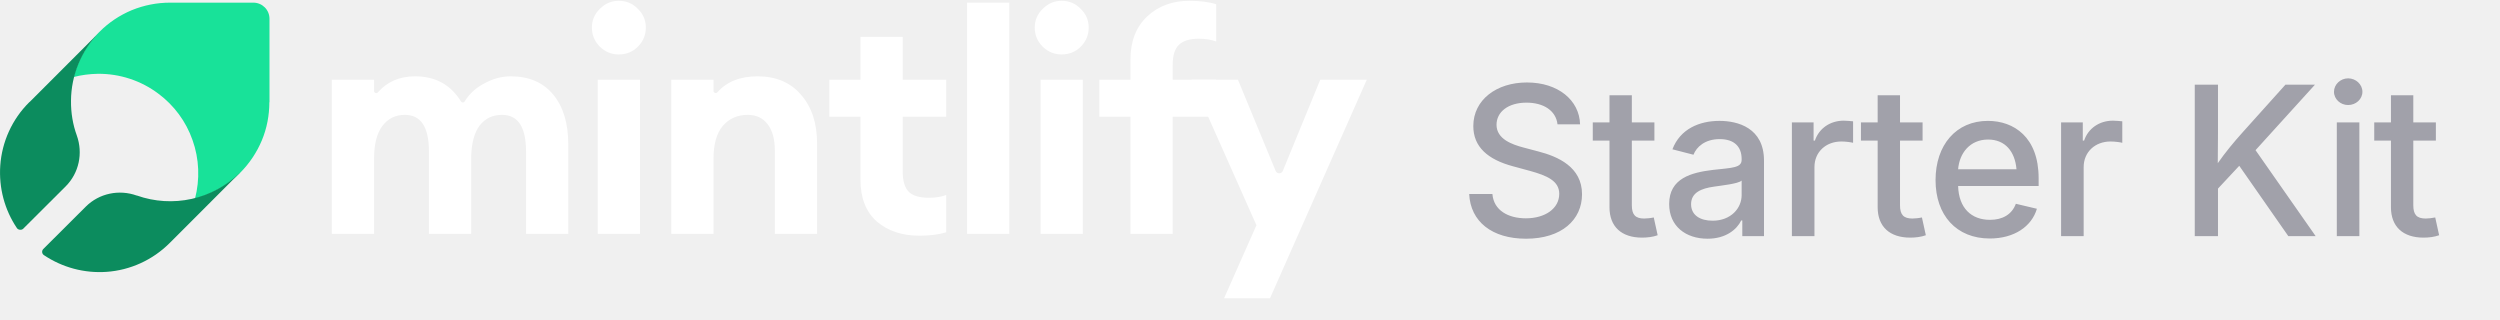
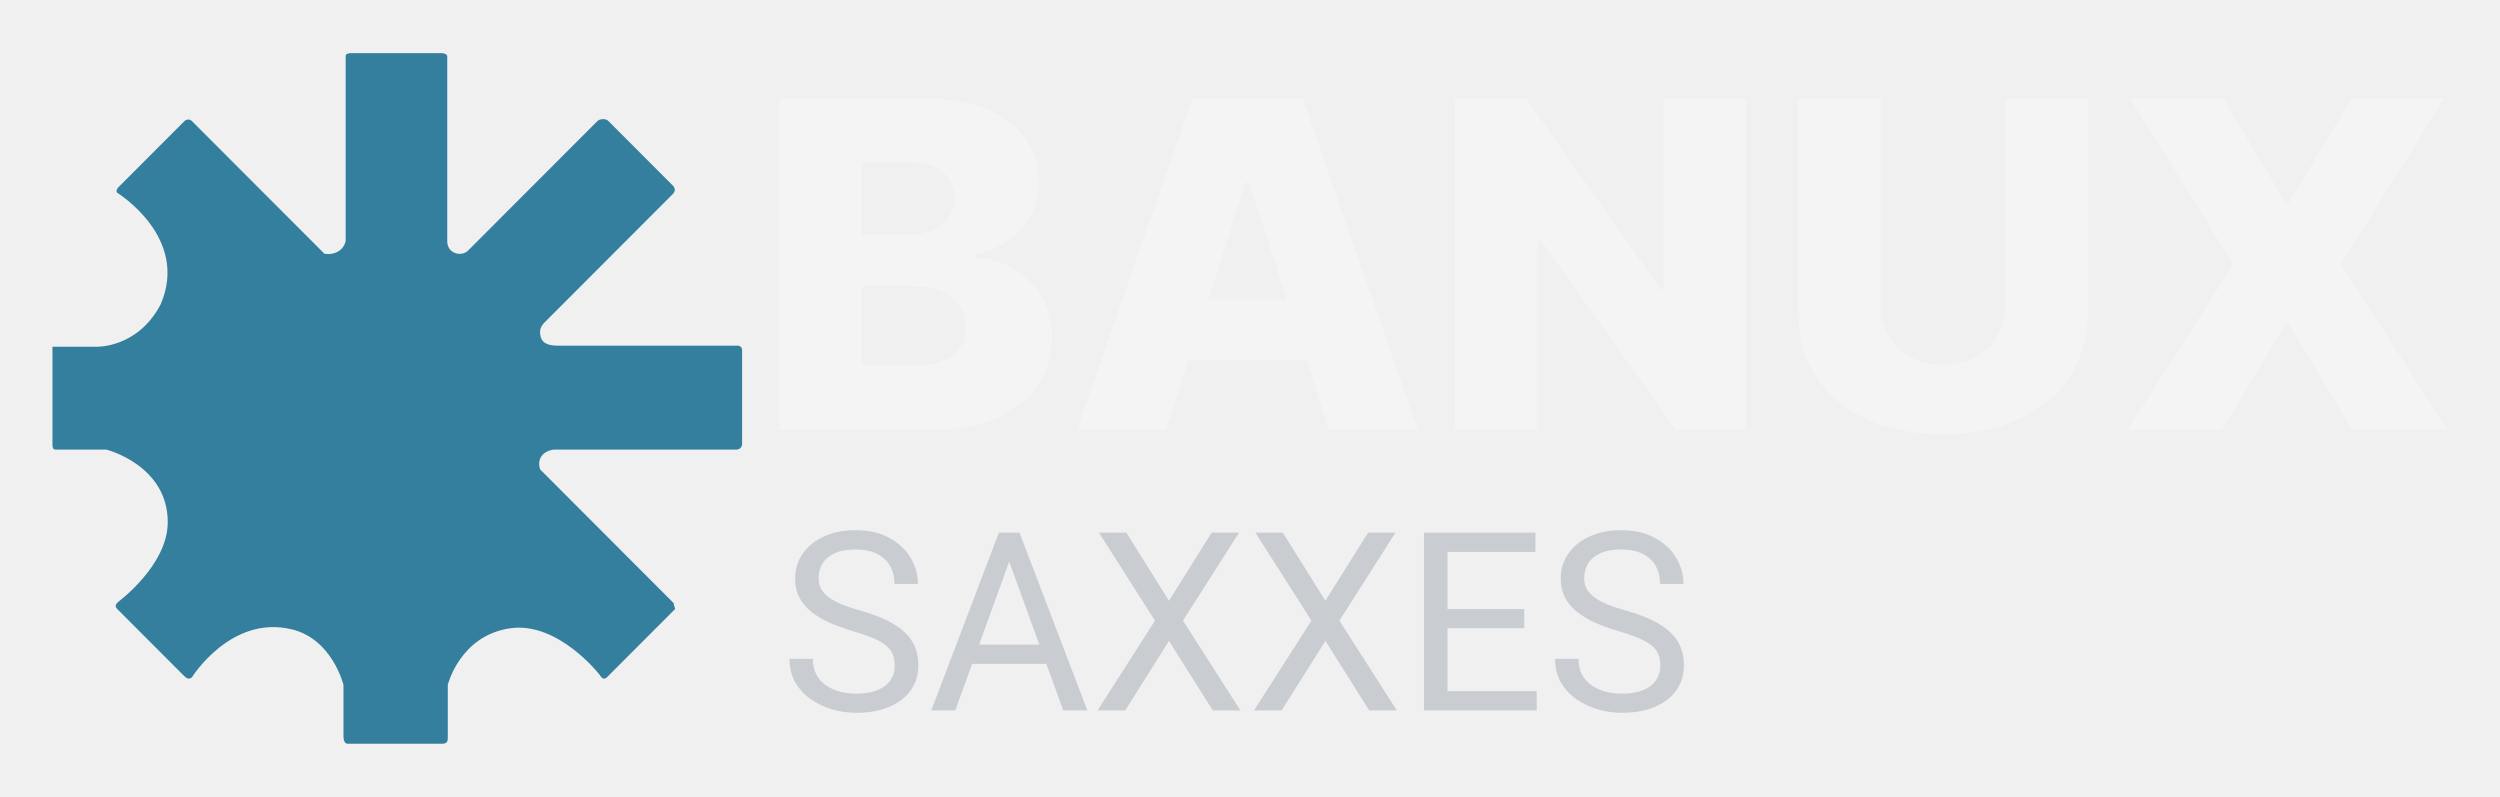
- <svg xmlns="http://www.w3.org/2000/svg" width="180" height="23" viewBox="0 0 180 23" fill="none">
-   <path d="M91.44 21.476H88.133L90.464 16.216L85.802 5.74H89.132L91.847 12.307C91.943 12.536 92.268 12.536 92.362 12.306L95.058 5.74H98.409L91.44 21.476Z" fill="white" />
-   <path d="M81.393 16.837V8.403H79.152V5.74H81.393V4.297C81.393 2.98 81.792 1.944 82.592 1.19C83.391 0.435 84.404 0.058 85.633 0.058C86.387 0.058 87.031 0.139 87.564 0.302V2.988C87.208 2.854 86.794 2.788 86.32 2.788C85.655 2.788 85.174 2.936 84.878 3.232C84.582 3.513 84.434 3.994 84.434 4.674V5.74H87.564V8.403H84.434V16.837H81.393Z" fill="white" />
-   <path d="M76.433 3.92C75.915 3.92 75.463 3.735 75.079 3.365C74.694 2.98 74.502 2.521 74.502 1.989C74.502 1.456 74.694 1.005 75.079 0.635C75.463 0.25 75.915 0.058 76.433 0.058C76.98 0.058 77.438 0.25 77.809 0.635C78.193 1.005 78.386 1.456 78.386 1.989C78.386 2.521 78.193 2.98 77.809 3.365C77.438 3.735 76.98 3.92 76.433 3.92ZM74.924 16.837V5.74H77.964V16.837H74.924Z" fill="white" />
-   <path d="M69.628 16.837V0.191H72.669V16.837H69.628Z" fill="white" />
-   <path d="M66.194 16.97C64.951 16.97 63.93 16.63 63.131 15.949C62.347 15.254 61.955 14.255 61.955 12.953V8.403H59.713V5.74H61.955V2.655H64.995V5.74H68.125V8.403H64.995V12.354C64.995 13.034 65.143 13.523 65.439 13.819C65.735 14.1 66.216 14.24 66.882 14.24C67.355 14.24 67.769 14.174 68.125 14.04V16.726C67.592 16.889 66.948 16.97 66.194 16.97Z" fill="white" />
-   <path d="M48.332 16.837V5.74H51.373V6.551C51.373 6.688 51.559 6.748 51.65 6.646C52.328 5.879 53.293 5.495 54.546 5.495C55.878 5.495 56.921 5.939 57.676 6.827C58.445 7.7 58.83 8.869 58.83 10.334V16.837H55.789V10.844C55.789 10.03 55.619 9.402 55.279 8.958C54.939 8.499 54.458 8.27 53.836 8.27C53.096 8.27 52.497 8.536 52.038 9.069C51.594 9.601 51.373 10.386 51.373 11.421V16.837H48.332Z" fill="white" />
-   <path d="M44.547 3.92C44.029 3.92 43.578 3.735 43.193 3.365C42.809 2.98 42.616 2.521 42.616 1.989C42.616 1.456 42.809 1.005 43.193 0.635C43.578 0.25 44.029 0.058 44.547 0.058C45.095 0.058 45.553 0.25 45.923 0.635C46.308 1.005 46.5 1.456 46.5 1.989C46.5 2.521 46.308 2.98 45.923 3.365C45.553 3.735 45.095 3.92 44.547 3.92ZM43.038 16.837V5.74H46.079V16.837H43.038Z" fill="white" />
-   <path d="M37.875 16.837V10.911C37.875 9.15 37.298 8.27 36.144 8.27C35.478 8.27 34.945 8.521 34.546 9.024C34.161 9.527 33.954 10.275 33.924 11.266V16.837H30.884V10.911C30.884 9.15 30.306 8.27 29.152 8.27C28.472 8.27 27.932 8.536 27.532 9.069C27.133 9.601 26.933 10.386 26.933 11.421V16.837H23.892V5.74H26.933V6.559C26.933 6.695 27.116 6.755 27.206 6.652C27.878 5.881 28.771 5.495 29.885 5.495C31.349 5.495 32.452 6.1 33.193 7.309C33.252 7.404 33.395 7.403 33.454 7.307C33.774 6.78 34.219 6.361 34.79 6.05C35.441 5.68 36.099 5.495 36.765 5.495C38.082 5.495 39.103 5.932 39.828 6.805C40.553 7.678 40.916 8.876 40.916 10.4V16.837H37.875Z" fill="white" />
-   <path d="M19.403 7.362V1.35C19.403 0.705 18.879 0.191 18.244 0.191H12.235C11.291 0.191 10.357 0.378 9.487 0.733C8.618 1.098 7.824 1.621 7.16 2.295L7.114 2.341C6.235 3.23 5.609 4.333 5.291 5.548C5.861 5.399 6.45 5.324 7.039 5.314C8.609 5.296 10.151 5.801 11.403 6.745C12.534 7.586 13.394 8.746 13.861 10.083C14.347 11.438 14.403 12.916 14.039 14.309C15.244 13.991 16.356 13.364 17.244 12.486L17.291 12.439C17.954 11.775 18.487 10.98 18.851 10.111C19.216 9.241 19.393 8.306 19.393 7.362H19.403Z" fill="#18E299" />
-   <path d="M5.112 7.26C5.121 5.416 5.857 3.646 7.151 2.324L2.151 7.326C2.133 7.344 2.114 7.354 2.095 7.372C0.876 8.583 0.14 10.204 0.019 11.918C-0.092 13.52 0.327 15.103 1.22 16.426C1.306 16.552 1.537 16.593 1.667 16.472L4.73 13.417C5.689 12.458 5.987 11.033 5.531 9.757C5.242 8.965 5.103 8.117 5.112 7.26Z" fill="#0C8C5E" />
-   <path d="M17.262 12.44C16.303 13.38 15.102 14.032 13.799 14.321C12.486 14.61 11.127 14.526 9.861 14.079C9.861 14.079 9.851 14.079 9.842 14.079C8.567 13.622 7.142 13.921 6.183 14.871L3.12 17.926C2.99 18.056 3.009 18.27 3.167 18.373C4.489 19.258 6.072 19.686 7.673 19.574C9.386 19.453 10.997 18.717 12.216 17.497L12.263 17.451L17.262 12.449V12.44Z" fill="#0C8C5E" />
-   <text x="105" y="17" font-family="Inter, ui-sans-serif, system-ui, -apple-system, sans-serif" font-size="15" font-weight="500" fill="#A1A1AA" letter-spacing="-0.01em">Starter Kit</text>
+ <svg xmlns="http://www.w3.org/2000/svg" width="1600" height="510" viewBox="-12 -12 572 182" fill="none" preserveAspectRatio="xMidYMid meet">
+   <path d="M67.087 0.726C67.087 0.126 67.715 0 68.343 0H89.073C89.826 0 90.329 0.377 90.329 0.726V43.022C90.329 45.916 93.595 46.67 95.103 45.161L124.752 15.473C125.38 14.97 126.636 14.97 127.139 15.473L141.963 30.317C142.591 30.946 142.466 31.701 141.963 32.204L112.691 61.514C111.567 62.647 111.404 63.511 111.686 64.785C112.085 66.586 113.822 66.924 115.706 66.924H156.788C157.416 66.924 157.793 67.427 157.793 67.93V89.441C157.793 90.196 157.165 90.699 156.536 90.699H114.953C113.571 90.699 110.555 91.831 111.567 95.228L142.095 125.796L142.466 127.18L126.762 142.904C126.008 143.408 125.631 142.904 125.129 142.15C125.129 142.15 115.706 130.036 104.776 131.583C93.218 133.218 90.454 144.54 90.454 144.54V156.742C90.454 157.623 90.078 158 89.198 158H67.528C66.836 158 66.585 157.119 66.585 156.365V144.54C66.585 144.54 64.072 134.099 54.775 131.834C40.83 128.438 31.91 142.815 31.91 142.815C31.157 143.408 30.654 143.03 29.9 142.275L14.825 127.18C14.196 126.551 14.448 126.048 15.201 125.419C15.201 125.419 26.383 117.116 26.383 107.304C26.383 94.221 12.312 90.699 12.312 90.699H0.653C0.126 90.699 0 90.196 0 89.567V67.175H10.05C10.05 67.175 19.473 67.553 24.749 57.489C31.408 42.142 14.831 31.952 14.831 31.952C14.573 31.701 14.573 31.198 15.201 30.569L30.277 15.473C30.78 15.095 31.408 15.095 31.845 15.473L62.188 45.855C63.067 46.167 66.333 46.041 67.087 43.022V0.726Z" fill="#347F9E" />
+   <path d="M166.319 86.209V10.352H198.97C204.832 10.352 209.739 11.154 213.69 12.759C217.666 14.364 220.648 16.611 222.636 19.501C224.65 22.39 225.657 25.736 225.657 29.538C225.657 32.428 225.032 35.008 223.783 37.28C222.534 39.527 220.814 41.391 218.622 42.873C216.43 44.354 213.893 45.391 211.013 45.984V46.725C214.174 46.873 217.092 47.7 219.769 49.206C222.47 50.713 224.637 52.812 226.268 55.503C227.9 58.17 228.715 61.331 228.715 64.986C228.715 69.06 227.645 72.702 225.504 75.912C223.363 79.098 220.266 81.616 216.213 83.468C212.16 85.296 207.241 86.209 201.455 86.209H166.319ZM185.244 71.43H196.943C201.047 71.43 204.068 70.677 206.005 69.171C207.967 67.665 208.949 65.566 208.949 62.874C208.949 60.923 208.477 59.244 207.534 57.837C206.591 56.405 205.253 55.306 203.52 54.54C201.786 53.75 199.709 53.355 197.288 53.355H185.244V71.43ZM185.244 41.539H195.72C197.785 41.539 199.62 41.206 201.226 40.539C202.831 39.873 204.08 38.91 204.972 37.65C205.89 36.391 206.349 34.872 206.349 33.094C206.349 30.551 205.418 28.551 203.558 27.094C201.697 25.637 199.186 24.908 196.026 24.908H185.244V41.539ZM254.752 86.209H234.412L260.831 10.352H286.027L312.446 86.209H292.105L273.715 29.464H273.104L254.752 86.209ZM252.037 56.355H294.553V70.282H252.037V56.355ZM387.517 10.352V86.209H371.459L340.299 42.428H339.802V86.209H320.876V10.352H337.164L367.979 54.059H368.63V10.352H387.517ZM446.788 10.352H465.675V59.281C465.675 64.936 464.285 69.862 461.508 74.06C458.729 78.233 454.855 81.468 449.884 83.765C444.914 86.037 439.141 87.172 432.565 87.172C425.912 87.172 420.101 86.037 415.13 83.765C410.161 81.468 406.299 78.233 403.546 74.06C400.793 69.862 399.417 64.936 399.417 59.281V10.352H418.342V57.689C418.342 60.306 418.928 62.64 420.101 64.689C421.298 66.739 422.968 68.344 425.11 69.504C427.251 70.665 429.736 71.245 432.565 71.245C435.394 71.245 437.866 70.665 439.982 69.504C442.124 68.344 443.792 66.739 444.991 64.689C446.189 62.64 446.788 60.306 446.788 57.689V10.352ZM496.691 10.352L510.99 34.316H511.602L526.054 10.352H547.236L523.608 48.281L548 86.209H526.284L511.602 61.985H510.99L496.309 86.209H474.746L499.023 48.281L475.358 10.352H496.691Z" fill="#F4F4F4" />
+   <path d="M192.716 140.093C192.716 139.143 192.568 138.305 192.27 137.579C191.992 136.834 191.49 136.164 190.765 135.568C190.059 134.972 189.074 134.404 187.81 133.864C186.565 133.324 184.985 132.775 183.071 132.216C181.064 131.62 179.252 130.959 177.636 130.233C176.019 129.488 174.634 128.641 173.482 127.691C172.33 126.741 171.447 125.652 170.834 124.423C170.221 123.194 169.914 121.788 169.914 120.205C169.914 118.622 170.239 117.16 170.89 115.819C171.54 114.478 172.469 113.315 173.677 112.328C174.904 111.322 176.363 110.54 178.054 109.981C179.745 109.423 181.631 109.143 183.712 109.143C186.76 109.143 189.343 109.73 191.462 110.903C193.599 112.058 195.225 113.575 196.34 115.456C197.455 117.318 198.013 119.311 198.013 121.434H192.661C192.661 119.907 192.335 118.557 191.685 117.383C191.034 116.192 190.05 115.261 188.73 114.59C187.411 113.901 185.738 113.557 183.712 113.557C181.798 113.557 180.219 113.845 178.974 114.423C177.729 115 176.799 115.782 176.186 116.769C175.591 117.756 175.294 118.883 175.294 120.149C175.294 121.005 175.471 121.788 175.824 122.495C176.195 123.184 176.762 123.827 177.524 124.423C178.305 125.019 179.29 125.568 180.479 126.071C181.687 126.573 183.127 127.058 184.8 127.523C187.104 128.175 189.092 128.901 190.765 129.702C192.438 130.503 193.813 131.406 194.891 132.411C195.987 133.398 196.795 134.525 197.316 135.791C197.855 137.039 198.124 138.454 198.124 140.037C198.124 141.695 197.79 143.194 197.121 144.534C196.452 145.875 195.495 147.02 194.249 147.97C193.004 148.92 191.508 149.655 189.761 150.177C188.033 150.68 186.1 150.931 183.963 150.931C182.086 150.931 180.237 150.67 178.416 150.149C176.614 149.628 174.969 148.845 173.482 147.803C172.014 146.76 170.834 145.475 169.942 143.948C169.069 142.402 168.632 140.614 168.632 138.585H173.984C173.984 139.981 174.253 141.182 174.792 142.188C175.331 143.175 176.065 143.994 176.994 144.646C177.942 145.298 179.011 145.782 180.2 146.099C181.408 146.397 182.663 146.546 183.963 146.546C185.84 146.546 187.429 146.285 188.73 145.763C190.031 145.242 191.016 144.497 191.685 143.529C192.372 142.56 192.716 141.415 192.716 140.093Z" fill="#C9CDD2" />
+   <path d="M220.006 113.305L206.57 150.372H201.079L216.55 109.702H220.09L220.006 113.305ZM231.268 150.372L217.804 113.305L217.721 109.702H221.261L236.787 150.372H231.268ZM230.571 135.316V139.73H207.769V135.316H230.571Z" fill="#C9CDD2" />
+   <path d="M245.708 109.702L255.464 125.289L265.221 109.702H271.493L258.67 129.842L271.799 150.372H265.471L255.464 134.479L245.457 150.372H239.129L252.258 129.842L239.436 109.702H245.708Z" fill="#C9CDD2" />
+   <path d="M281.5 109.702L291.256 125.289L301.013 109.702H307.285L294.462 129.842L307.591 150.372H301.264L291.256 134.479L281.249 150.372H274.921L288.051 129.842L275.228 109.702H281.5Z" fill="#C9CDD2" />
+   <path d="M339.592 145.987V150.372H318.1V145.987H339.592ZM319.188 109.702V150.372H313.808V109.702H319.188ZM336.749 127.188V131.573H318.1V127.188H336.749ZM339.314 109.702V114.115H318.1V109.702H339.314Z" fill="#C9CDD2" />
+   <path d="M367.886 140.093C367.886 139.143 367.737 138.305 367.44 137.579C367.161 136.834 366.66 136.164 365.935 135.568C365.229 134.972 364.244 134.404 362.98 133.864C361.735 133.324 360.155 132.775 358.241 132.216C356.234 131.62 354.422 130.959 352.805 130.233C351.189 129.488 349.804 128.641 348.652 127.691C347.5 126.741 346.617 125.652 346.004 124.423C345.391 123.194 345.084 121.788 345.084 120.205C345.084 118.622 345.409 117.16 346.06 115.819C346.71 114.478 347.639 113.315 348.847 112.328C350.074 111.322 351.532 110.54 353.224 109.981C354.915 109.423 356.801 109.143 358.882 109.143C361.93 109.143 364.513 109.73 366.632 110.903C368.769 112.058 370.395 113.575 371.51 115.456C372.625 117.318 373.182 119.311 373.182 121.434H367.83C367.83 119.907 367.505 118.557 366.855 117.383C366.204 116.192 365.219 115.261 363.9 114.59C362.58 113.901 360.908 113.557 358.882 113.557C356.968 113.557 355.389 113.845 354.143 114.423C352.898 115 351.969 115.782 351.356 116.769C350.761 117.756 350.464 118.883 350.464 120.149C350.464 121.005 350.64 121.788 350.994 122.495C351.365 123.184 351.932 123.827 352.694 124.423C353.474 125.019 354.459 125.568 355.649 126.071C356.857 126.573 358.297 127.058 359.969 127.523C362.274 128.175 364.262 128.901 365.935 129.702C367.607 130.503 368.983 131.406 370.06 132.411C371.157 133.398 371.965 134.525 372.486 135.791C373.025 137.039 373.294 138.454 373.294 140.037C373.294 141.695 372.959 143.194 372.29 144.534C371.621 145.875 370.664 147.02 369.419 147.97C368.174 148.92 366.678 149.655 364.931 150.177C363.203 150.68 361.27 150.931 359.133 150.931C357.256 150.931 355.407 150.67 353.586 150.149C351.783 149.628 350.139 148.845 348.652 147.803C347.184 146.76 346.004 145.475 345.112 143.948C344.238 142.402 343.802 140.614 343.802 138.585H349.154C349.154 139.981 349.423 141.182 349.962 142.188C350.501 143.175 351.235 143.994 352.164 144.646C353.112 145.298 354.181 145.782 355.37 146.099C356.578 146.397 357.832 146.546 359.133 146.546C361.01 146.546 362.599 146.285 363.9 145.763C365.201 145.242 366.186 144.497 366.855 143.529C367.542 142.56 367.886 141.415 367.886 140.093Z" fill="#C9CDD2" />
</svg>
